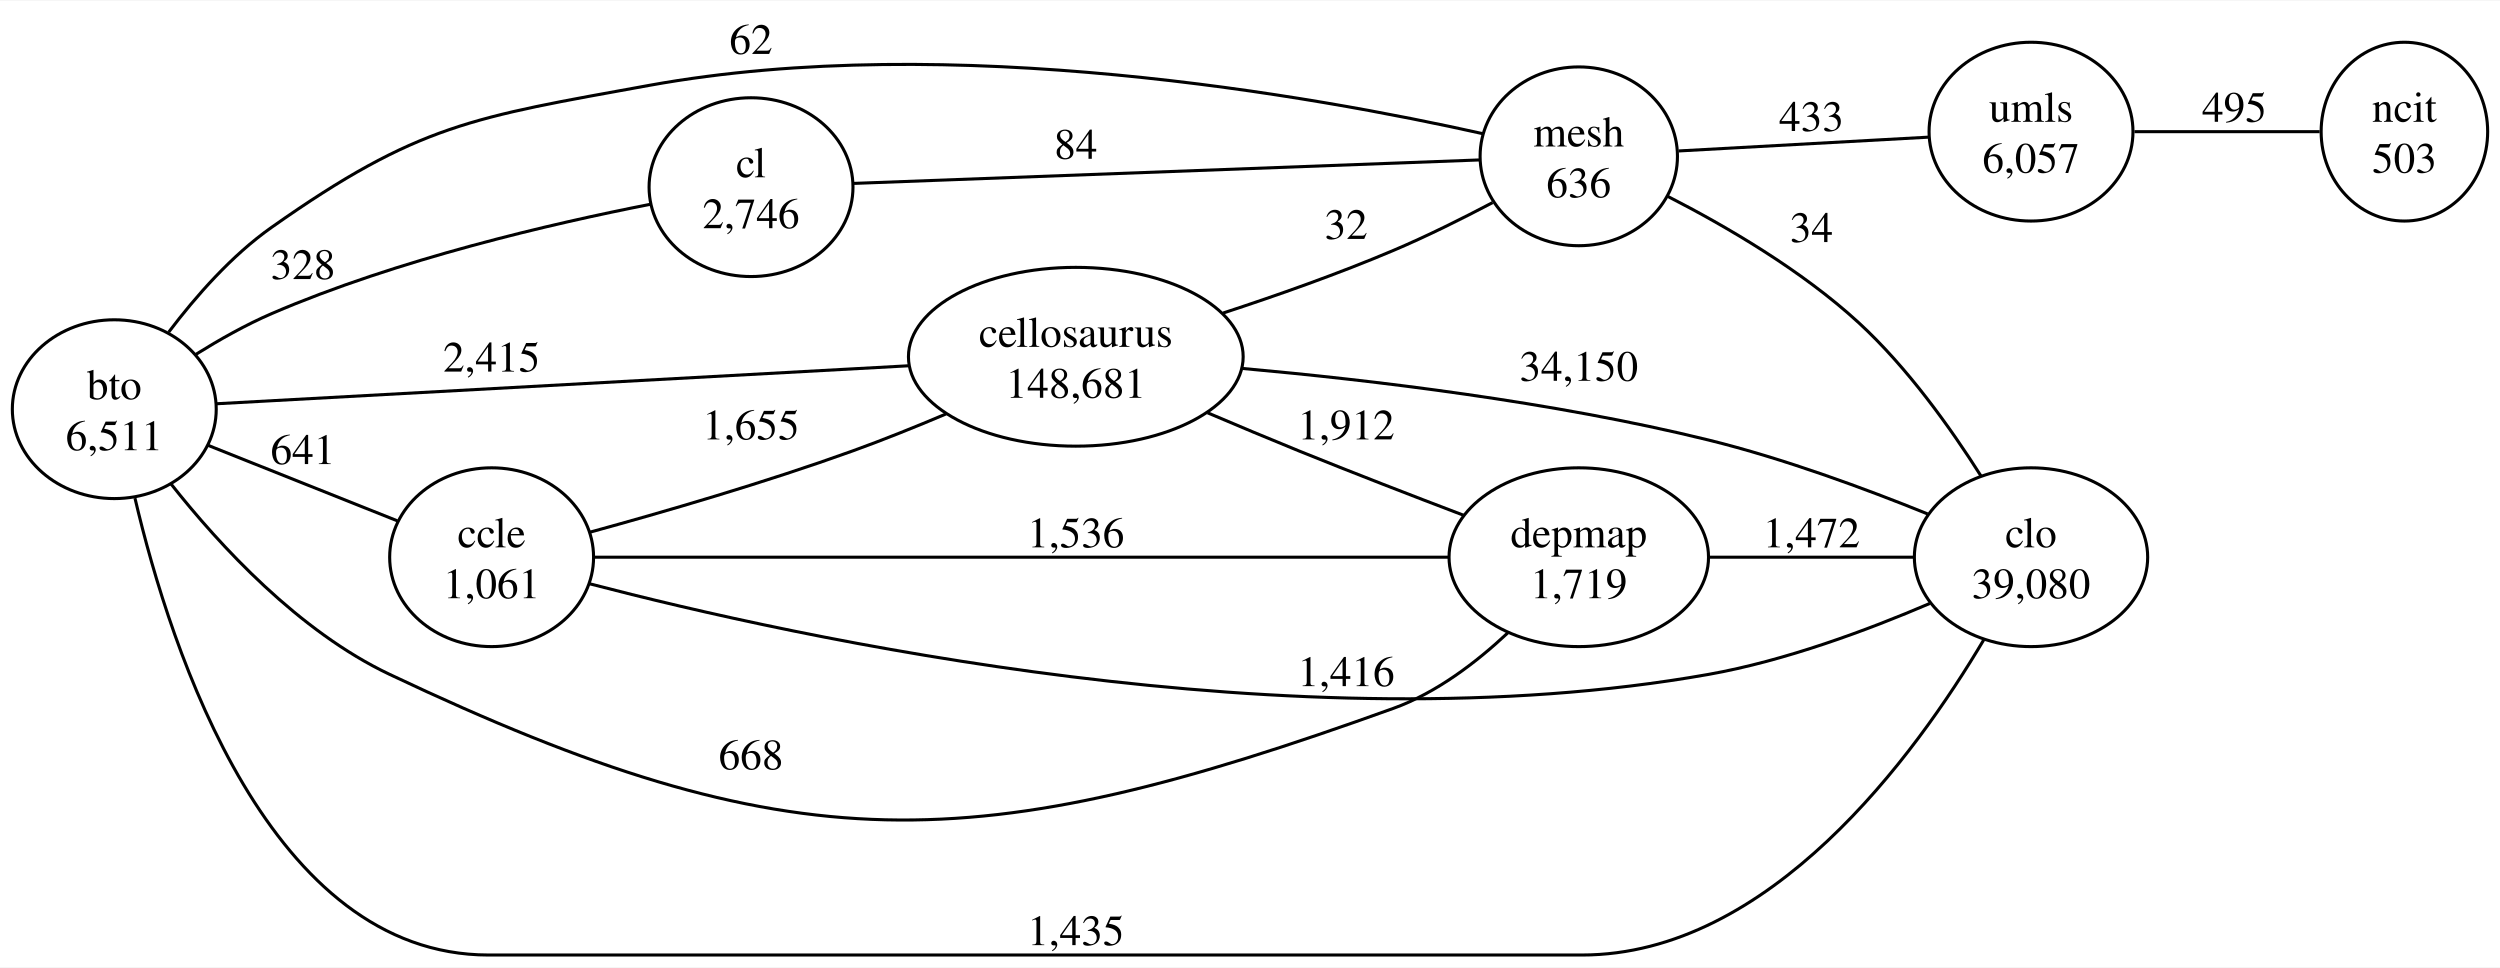
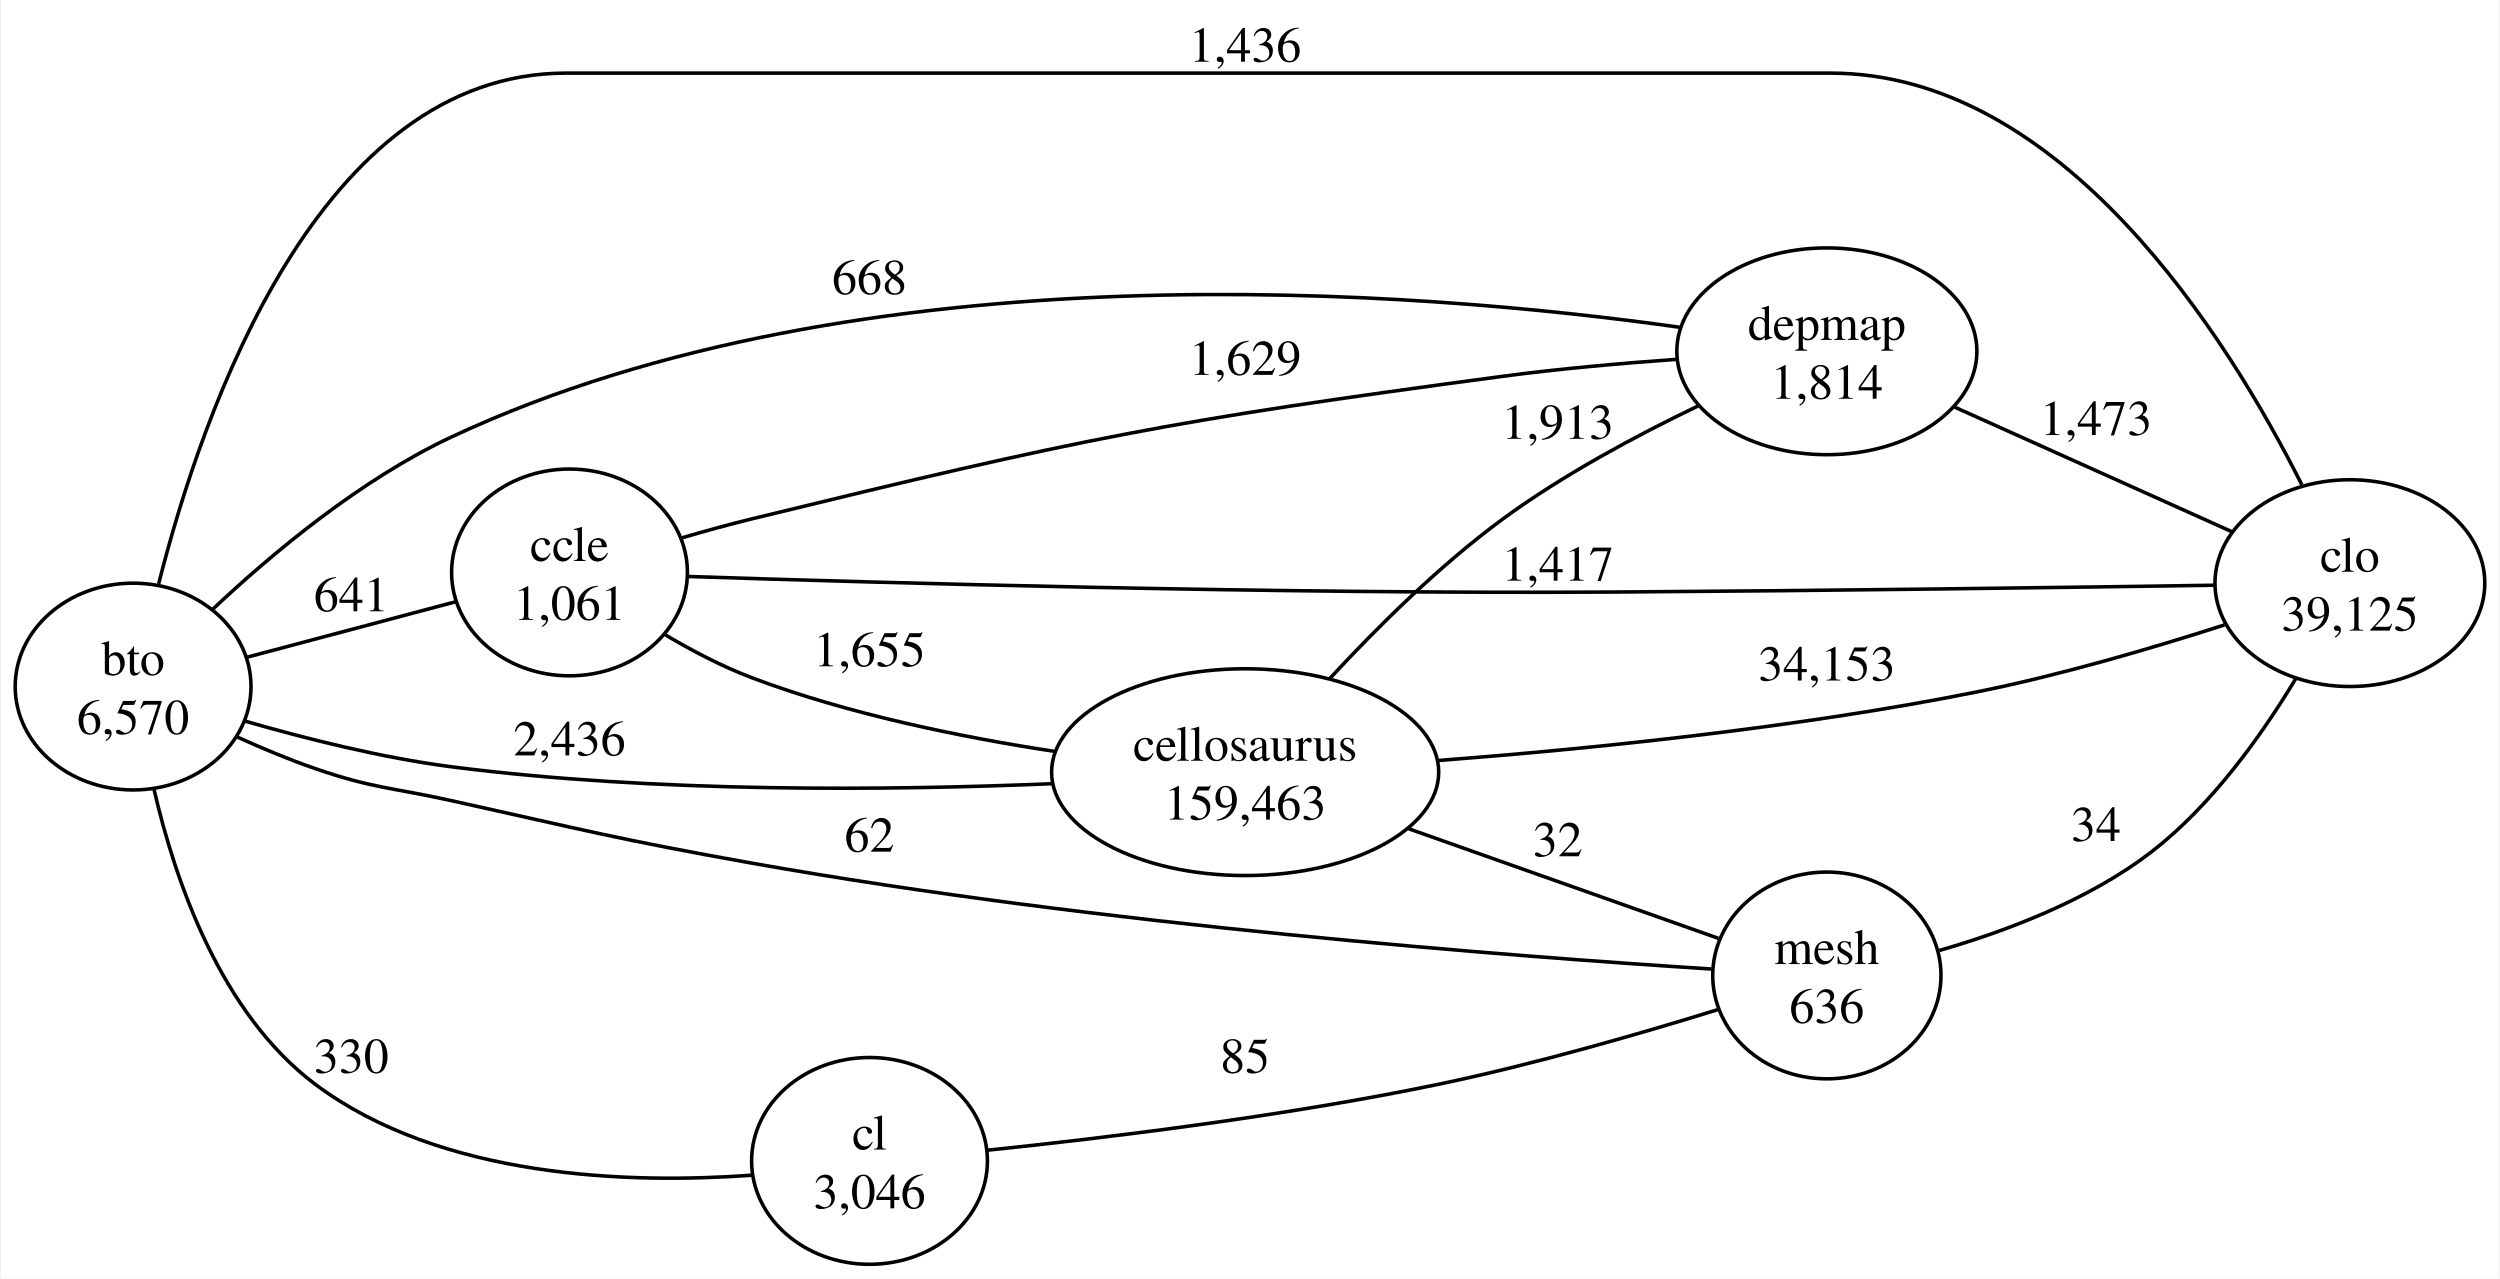
- <svg xmlns="http://www.w3.org/2000/svg" width="811pt" height="314pt" viewBox="0.00 0.00 810.69 313.50">
-   <g id="graph0" class="graph" transform="scale(1 1) rotate(0) translate(4 309.5)">
-     <polygon fill="white" stroke="none" points="-4,4 -4,-309.5 806.69,-309.5 806.69,4 -4,4" />
+ <svg xmlns="http://www.w3.org/2000/svg" width="700pt" height="358pt" viewBox="0.00 0.00 700.44 358.49">
+   <g id="graph0" class="graph" transform="scale(1 1) rotate(0) translate(4 354.49)">
+     <polygon fill="white" stroke="none" points="-4,4 -4,-354.49 696.44,-354.49 696.44,4 -4,4" />
    <g id="node1" class="node">
-       <ellipse fill="none" stroke="black" cx="33.06" cy="-177" rx="33.06" ry="28.99" />
-       <text text-anchor="middle" x="33.06" y="-180.2" font-family="Times,serif" font-size="14.00">bto</text>
-       <text text-anchor="middle" x="33.06" y="-163.7" font-family="Times,serif" font-size="14.00">6,511</text>
+       <ellipse fill="none" stroke="black" cx="33.06" cy="-161.99" rx="33.06" ry="28.99" />
+       <text text-anchor="middle" x="33.06" y="-165.19" font-family="Times,serif" font-size="14.00">bto</text>
+       <text text-anchor="middle" x="33.06" y="-148.69" font-family="Times,serif" font-size="14.00">6,570</text>
    </g>
    <g id="node2" class="node">
-       <ellipse fill="none" stroke="black" cx="239.54" cy="-249" rx="33.06" ry="28.99" />
-       <text text-anchor="middle" x="239.54" y="-252.2" font-family="Times,serif" font-size="14.00">cl</text>
-       <text text-anchor="middle" x="239.54" y="-235.7" font-family="Times,serif" font-size="14.00">2,746</text>
+       <ellipse fill="none" stroke="black" cx="239.54" cy="-28.99" rx="33.06" ry="28.99" />
+       <text text-anchor="middle" x="239.54" y="-32.19" font-family="Times,serif" font-size="14.00">cl</text>
+       <text text-anchor="middle" x="239.54" y="-15.69" font-family="Times,serif" font-size="14.00">3,046</text>
    </g>
    <g id="edge1" class="edge">
-       <path fill="none" stroke="black" d="M59.5,-194.77C67.16,-199.55 75.76,-204.4 84.11,-208 124.87,-225.57 175,-237.19 206.87,-243.44" />
-       <text text-anchor="middle" x="94.24" y="-219.2" font-family="Times,serif" font-size="14.00">328</text>
+       <path fill="none" stroke="black" d="M38.94,-133.09C44.92,-107.18 57.72,-70.29 84.11,-50.49 119.52,-23.93 172.69,-22.53 206.49,-24.98" />
+       <text text-anchor="middle" x="94.24" y="-53.69" font-family="Times,serif" font-size="14.00">330</text>
    </g>
    <g id="node3" class="node">
-       <ellipse fill="none" stroke="black" cx="155.42" cy="-129" rx="33.06" ry="28.99" />
-       <text text-anchor="middle" x="155.42" y="-132.2" font-family="Times,serif" font-size="14.00">ccle</text>
-       <text text-anchor="middle" x="155.42" y="-115.7" font-family="Times,serif" font-size="14.00">1,061</text>
+       <ellipse fill="none" stroke="black" cx="155.42" cy="-193.99" rx="33.06" ry="28.99" />
+       <text text-anchor="middle" x="155.42" y="-197.19" font-family="Times,serif" font-size="14.00">ccle</text>
+       <text text-anchor="middle" x="155.42" y="-180.69" font-family="Times,serif" font-size="14.00">1,061</text>
    </g>
    <g id="edge2" class="edge">
-       <path fill="none" stroke="black" d="M63.5,-165.26C82.15,-157.82 106.19,-148.23 124.86,-140.79" />
-       <text text-anchor="middle" x="94.24" y="-159.2" font-family="Times,serif" font-size="14.00">641</text>
+       <path fill="none" stroke="black" d="M65.05,-170.23C83.02,-175.01 105.58,-181.01 123.53,-185.78" />
+       <text text-anchor="middle" x="94.24" y="-183.11" font-family="Times,serif" font-size="14.00">641</text>
    </g>
    <g id="node4" class="node">
-       <ellipse fill="none" stroke="black" cx="344.86" cy="-194" rx="54.27" ry="28.99" />
-       <text text-anchor="middle" x="344.86" y="-197.2" font-family="Times,serif" font-size="14.00">cellosaurus</text>
-       <text text-anchor="middle" x="344.86" y="-180.7" font-family="Times,serif" font-size="14.00">148,681</text>
+       <ellipse fill="none" stroke="black" cx="344.86" cy="-137.99" rx="54.27" ry="28.99" />
+       <text text-anchor="middle" x="344.86" y="-141.19" font-family="Times,serif" font-size="14.00">cellosaurus</text>
+       <text text-anchor="middle" x="344.86" y="-124.69" font-family="Times,serif" font-size="14.00">159,463</text>
    </g>
    <g id="edge3" class="edge">
-       <path fill="none" stroke="black" d="M66.34,-178.77C119.49,-181.69 225.98,-187.53 290.49,-191.07" />
-       <text text-anchor="middle" x="155.42" y="-189.2" font-family="Times,serif" font-size="14.00">2,415</text>
+       <path fill="none" stroke="black" d="M64.35,-152.33C81.24,-147.44 102.75,-142.02 122.36,-139.49 179.58,-132.12 245.79,-132.87 290.81,-134.76" />
+       <text text-anchor="middle" x="155.42" y="-142.69" font-family="Times,serif" font-size="14.00">2,436</text>
    </g>
    <g id="node5" class="node">
-       <ellipse fill="none" stroke="black" cx="507.96" cy="-129" rx="42.07" ry="28.99" />
-       <text text-anchor="middle" x="507.96" y="-132.2" font-family="Times,serif" font-size="14.00">depmap</text>
-       <text text-anchor="middle" x="507.96" y="-115.7" font-family="Times,serif" font-size="14.00">1,719</text>
+       <ellipse fill="none" stroke="black" cx="507.96" cy="-255.99" rx="42.07" ry="28.99" />
+       <text text-anchor="middle" x="507.96" y="-259.19" font-family="Times,serif" font-size="14.00">depmap</text>
+       <text text-anchor="middle" x="507.96" y="-242.69" font-family="Times,serif" font-size="14.00">1,814</text>
    </g>
    <g id="edge4" class="edge">
-       <path fill="none" stroke="black" d="M51.38,-152.85C67.35,-132.63 92.97,-104.92 122.36,-91 253.19,-29.04 311.72,-30.88 447.88,-80 461.8,-85.02 474.75,-94.9 484.96,-104.48" />
-       <text text-anchor="middle" x="239.54" y="-60.2" font-family="Times,serif" font-size="14.00">668</text>
+       <path fill="none" stroke="black" d="M55.32,-183.61C72.1,-199.39 96.85,-220.05 122.36,-231.99 237.64,-285.94 393.99,-272.96 466.69,-262.73" />
+       <text text-anchor="middle" x="239.54" y="-272.03" font-family="Times,serif" font-size="14.00">668</text>
    </g>
    <g id="node6" class="node">
-       <ellipse fill="none" stroke="black" cx="507.96" cy="-259" rx="32" ry="28.99" />
-       <text text-anchor="middle" x="507.96" y="-262.2" font-family="Times,serif" font-size="14.00">mesh</text>
-       <text text-anchor="middle" x="507.96" y="-245.7" font-family="Times,serif" font-size="14.00">636</text>
+       <ellipse fill="none" stroke="black" cx="507.96" cy="-80.99" rx="32" ry="28.99" />
+       <text text-anchor="middle" x="507.96" y="-84.19" font-family="Times,serif" font-size="14.00">mesh</text>
+       <text text-anchor="middle" x="507.96" y="-67.69" font-family="Times,serif" font-size="14.00">636</text>
    </g>
    <g id="edge5" class="edge">
-       <path fill="none" stroke="black" d="M50.71,-202C59.51,-213.63 71.15,-226.88 84.11,-236 131.62,-269.45 149.32,-271.61 206.48,-282 304.28,-299.78 422.43,-278.5 476.84,-266.34" />
-       <text text-anchor="middle" x="239.54" y="-292.2" font-family="Times,serif" font-size="14.00">62</text>
+       <path fill="none" stroke="black" d="M62.24,-147.85C69.28,-144.66 76.88,-141.48 84.11,-138.99 100.63,-133.32 105.31,-133.77 122.36,-129.99 159.64,-121.73 168.89,-119.19 206.48,-112.49 303.82,-95.15 420.72,-86.27 475.61,-82.79" />
+       <text text-anchor="middle" x="239.54" y="-115.69" font-family="Times,serif" font-size="14.00">62</text>
    </g>
    <g id="node7" class="node">
-       <ellipse fill="none" stroke="black" cx="654.61" cy="-129" rx="37.83" ry="28.99" />
-       <text text-anchor="middle" x="654.61" y="-132.2" font-family="Times,serif" font-size="14.00">clo</text>
-       <text text-anchor="middle" x="654.61" y="-115.7" font-family="Times,serif" font-size="14.00">39,080</text>
+       <ellipse fill="none" stroke="black" cx="654.61" cy="-190.99" rx="37.83" ry="28.99" />
+       <text text-anchor="middle" x="654.61" y="-194.19" font-family="Times,serif" font-size="14.00">clo</text>
+       <text text-anchor="middle" x="654.61" y="-177.69" font-family="Times,serif" font-size="14.00">39,125</text>
    </g>
    <g id="edge6" class="edge">
-       <path fill="none" stroke="black" d="M39.76,-148.17C51.54,-98.01 83.63,0 154.42,0 154.42,0 154.42,0 508.96,0 569.86,0 616.95,-64.49 639.32,-102.27" />
-       <text text-anchor="middle" x="344.86" y="-3.2" font-family="Times,serif" font-size="14.00">1,435</text>
+       <path fill="none" stroke="black" d="M40.22,-190.78C52.59,-239.74 85.36,-333.99 154.42,-333.99 154.42,-333.99 154.42,-333.99 508.96,-333.99 573.93,-333.99 620.23,-260.12 641.14,-218.56" />
+       <text text-anchor="middle" x="344.86" y="-337.19" font-family="Times,serif" font-size="14.00">1,436</text>
    </g>
    <g id="edge7" class="edge">
-       <path fill="none" stroke="black" d="M272.94,-250.22C324.53,-252.15 424.69,-255.91 475.61,-257.82" />
-       <text text-anchor="middle" x="344.86" y="-258.2" font-family="Times,serif" font-size="14.00">84</text>
+       <path fill="none" stroke="black" d="M272.66,-32C304.86,-35.34 355.75,-41.46 399.13,-50.49 425.99,-56.08 455.97,-64.77 477.49,-71.44" />
+       <text text-anchor="middle" x="344.86" y="-53.69" font-family="Times,serif" font-size="14.00">85</text>
    </g>
    <g id="edge8" class="edge">
-       <path fill="none" stroke="black" d="M187.31,-137.12C210.9,-143.58 244.1,-153.21 272.59,-163.5 282.47,-167.07 292.94,-171.29 302.73,-175.44" />
-       <text text-anchor="middle" x="239.54" y="-167.2" font-family="Times,serif" font-size="14.00">1,655</text>
+       <path fill="none" stroke="black" d="M182.33,-176.46C189.86,-172 198.27,-167.6 206.48,-164.49 233.63,-154.22 265.37,-147.77 291.5,-143.8" />
+       <text text-anchor="middle" x="239.54" y="-167.69" font-family="Times,serif" font-size="14.00">1,655</text>
    </g>
    <g id="edge9" class="edge">
-       <path fill="none" stroke="black" d="M188.77,-129C252.67,-129 394.98,-129 465.59,-129" />
-       <text text-anchor="middle" x="344.86" y="-132.2" font-family="Times,serif" font-size="14.00">1,536</text>
+       <path fill="none" stroke="black" d="M186.99,-203.7C193.4,-205.58 200.13,-207.44 206.48,-208.99 299.06,-231.59 322.67,-236.38 417.13,-248.99 432.95,-251.1 450.42,-252.64 465.72,-253.73" />
+       <text text-anchor="middle" x="344.86" y="-249.38" font-family="Times,serif" font-size="14.00">1,629</text>
    </g>
    <g id="edge10" class="edge">
-       <path fill="none" stroke="black" d="M187.27,-120.37C253.93,-102.96 416.19,-67.22 550.03,-91 574.92,-95.42 601.69,-105.39 621.77,-114" />
-       <text text-anchor="middle" x="432.51" y="-87.2" font-family="Times,serif" font-size="14.00">1,416</text>
+       <path fill="none" stroke="black" d="M188.77,-192.85C242.54,-191.08 353.75,-187.92 447.88,-188.49 506.82,-188.85 575.25,-189.78 616.45,-190.4" />
+       <text text-anchor="middle" x="432.51" y="-191.69" font-family="Times,serif" font-size="14.00">1,417</text>
    </g>
    <g id="edge11" class="edge">
-       <path fill="none" stroke="black" d="M387.59,-175.83C397.26,-171.71 407.53,-167.4 417.13,-163.5 434.63,-156.4 454.18,-148.85 470.56,-142.62" />
-       <text text-anchor="middle" x="432.51" y="-167.2" font-family="Times,serif" font-size="14.00">1,912</text>
+       <path fill="none" stroke="black" d="M368.61,-164.26C381.85,-178.57 399.39,-195.98 417.13,-208.99 434.02,-221.38 454.62,-232.4 471.83,-240.66" />
+       <text text-anchor="middle" x="432.51" y="-231.45" font-family="Times,serif" font-size="14.00">1,913</text>
    </g>
    <g id="edge12" class="edge">
-       <path fill="none" stroke="black" d="M392.63,-208.18C410.18,-213.92 430.16,-220.98 447.88,-228.5 458.62,-233.05 470.07,-238.76 480.02,-244" />
-       <text text-anchor="middle" x="432.51" y="-232.2" font-family="Times,serif" font-size="14.00">32</text>
+       <path fill="none" stroke="black" d="M390.74,-122.11C418.48,-112.3 453.3,-99.98 477.56,-91.39" />
+       <text text-anchor="middle" x="432.51" y="-114.4" font-family="Times,serif" font-size="14.00">32</text>
    </g>
    <g id="edge13" class="edge">
-       <path fill="none" stroke="black" d="M398.91,-190.21C440.47,-186.46 499.52,-179.44 550.03,-167 574.39,-161 600.95,-151.19 621.07,-143.04" />
-       <text text-anchor="middle" x="507.96" y="-186.2" font-family="Times,serif" font-size="14.00">34,150</text>
+       <path fill="none" stroke="black" d="M399.14,-141.27C440.57,-144.45 499.33,-150.32 550.03,-160.49 573.56,-165.21 599.45,-172.84 619.46,-179.28" />
+       <text text-anchor="middle" x="507.96" y="-163.69" font-family="Times,serif" font-size="14.00">34,153</text>
    </g>
    <g id="edge14" class="edge">
-       <path fill="none" stroke="black" d="M550.41,-129C571.28,-129 596.37,-129 616.59,-129" />
-       <text text-anchor="middle" x="583.41" y="-132.2" font-family="Times,serif" font-size="14.00">1,472</text>
+       <path fill="none" stroke="black" d="M543.61,-240.42C567.34,-229.76 598.59,-215.71 621.72,-205.32" />
+       <text text-anchor="middle" x="583.41" y="-232.51" font-family="Times,serif" font-size="14.00">1,473</text>
    </g>
    <g id="edge15" class="edge">
-       <path fill="none" stroke="black" d="M536.84,-245.99C555.64,-236.36 580.3,-222 598.78,-205 614.47,-190.57 628.46,-171.01 638.38,-155.35" />
-       <text text-anchor="middle" x="583.41" y="-231.2" font-family="Times,serif" font-size="14.00">34</text>
-     </g>
-     <g id="node8" class="node">
-       <ellipse fill="none" stroke="black" cx="654.61" cy="-267" rx="33.06" ry="28.99" />
-       <text text-anchor="middle" x="654.61" y="-270.2" font-family="Times,serif" font-size="14.00">umls</text>
-       <text text-anchor="middle" x="654.61" y="-253.7" font-family="Times,serif" font-size="14.00">6,057</text>
-     </g>
-     <g id="edge16" class="edge">
-       <path fill="none" stroke="black" d="M540.34,-260.74C564.28,-262.06 597.12,-263.88 621.28,-265.21" />
-       <text text-anchor="middle" x="583.41" y="-267.2" font-family="Times,serif" font-size="14.00">433</text>
-     </g>
-     <g id="node9" class="node">
-       <ellipse fill="none" stroke="black" cx="775.69" cy="-267" rx="27" ry="28.99" />
-       <text text-anchor="middle" x="775.69" y="-270.2" font-family="Times,serif" font-size="14.00">ncit</text>
-       <text text-anchor="middle" x="775.69" y="-253.7" font-family="Times,serif" font-size="14.00">503</text>
-     </g>
-     <g id="edge17" class="edge">
-       <path fill="none" stroke="black" d="M688.15,-267C707.02,-267 730.48,-267 748.21,-267" />
-       <text text-anchor="middle" x="720.57" y="-270.2" font-family="Times,serif" font-size="14.00">495</text>
+       <path fill="none" stroke="black" d="M539.45,-87.98C557.95,-93.31 581.29,-102.06 598.78,-115.49 615.74,-128.51 629.79,-148.18 639.42,-164.18" />
+       <text text-anchor="middle" x="583.41" y="-118.69" font-family="Times,serif" font-size="14.00">34</text>
    </g>
  </g>
</svg>
